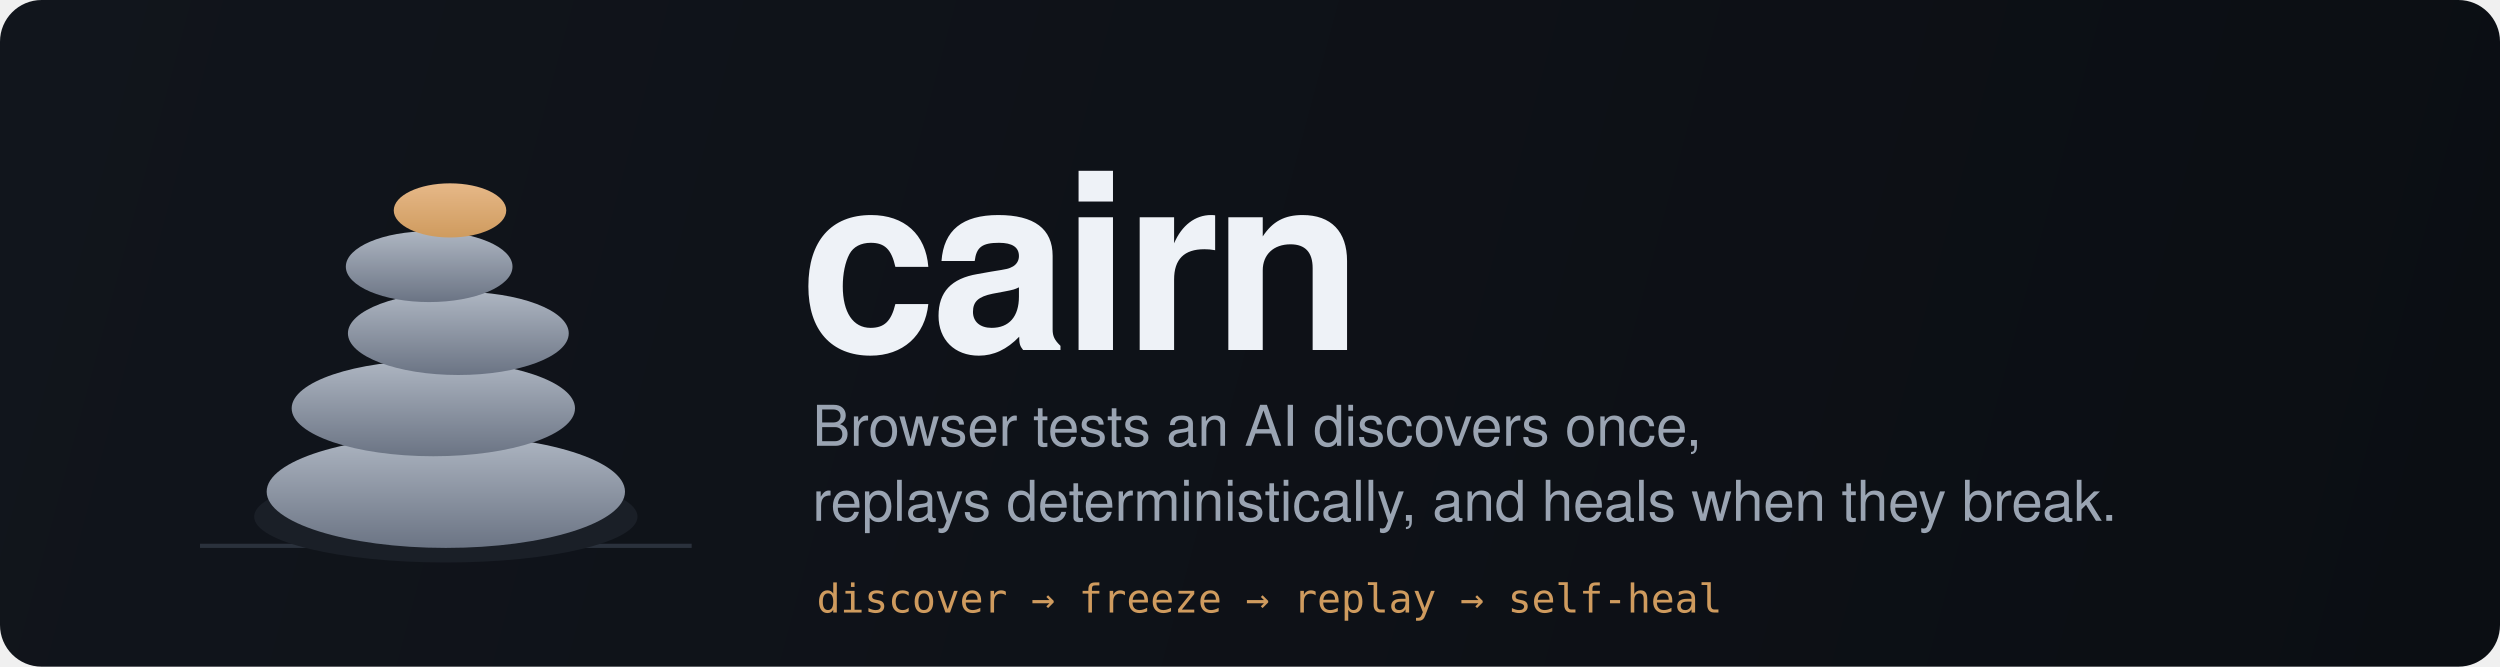
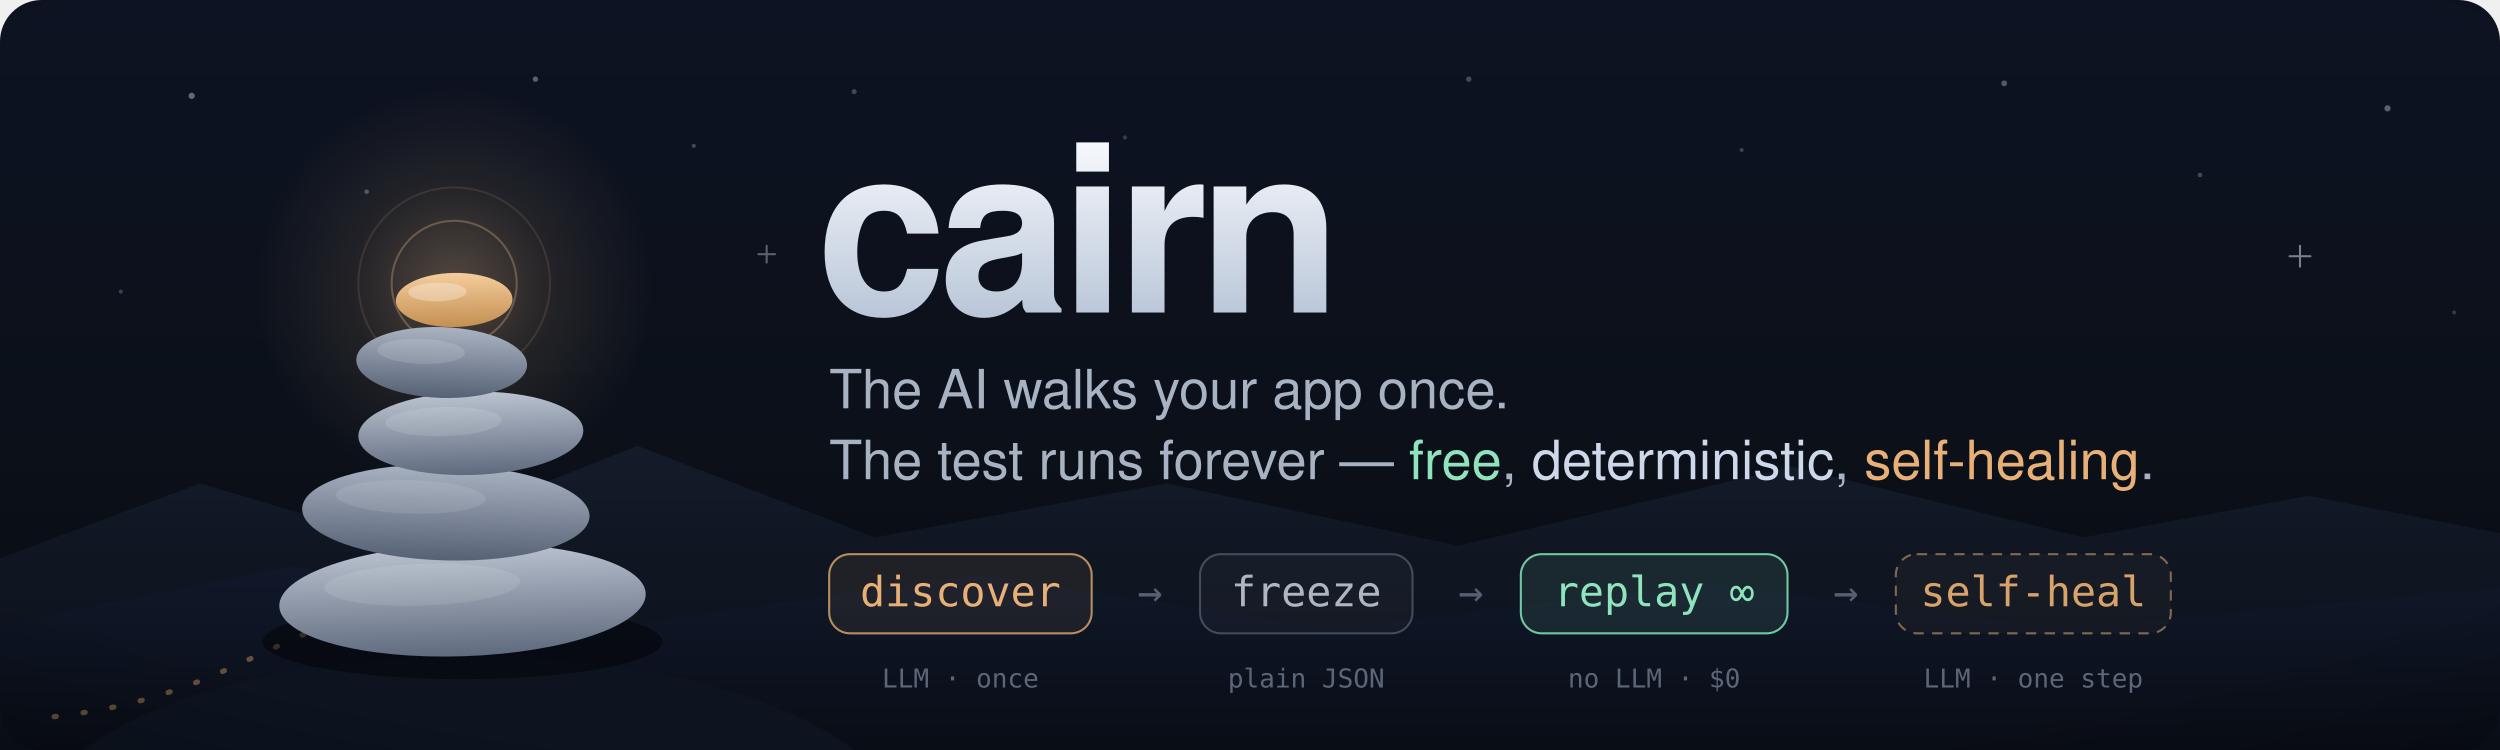
- <svg xmlns="http://www.w3.org/2000/svg" width="1200" height="320" viewBox="0 0 1200 320" fill="none" role="img" aria-label="cairn — browser tests an AI discovers once, replays deterministically, and heals when they break">
+ <svg xmlns="http://www.w3.org/2000/svg" width="1200" height="360" viewBox="0 0 1200 360" fill="none" role="img" aria-label="cairn — the AI walks your app once; the test runs forever: free, deterministic, self-healing. discover, freeze, replay, self-heal.">
  <defs>
-     <linearGradient id="bg" x1="0" y1="0" x2="1200" y2="320" gradientUnits="userSpaceOnUse">
-       <stop offset="0" stop-color="#11151c" />
-       <stop offset="1" stop-color="#0b0e13" />
+     <linearGradient id="bg" x1="0" y1="0" x2="0" y2="360" gradientUnits="userSpaceOnUse">
+       <stop offset="0" stop-color="#0d1322" />
+       <stop offset="0.6" stop-color="#0b1019" />
+       <stop offset="1" stop-color="#080b12" />
    </linearGradient>
-     <linearGradient id="stone" x1="0" y1="0" x2="0" y2="1">
-       <stop offset="0" stop-color="#aeb6c2" />
-       <stop offset="1" stop-color="#6b7484" />
+     <radialGradient id="beacon" cx="0.5" cy="0.5" r="0.5">
+       <stop offset="0" stop-color="#eebd85" stop-opacity="0.32" />
+       <stop offset="0.5" stop-color="#eebd85" stop-opacity="0.10" />
+       <stop offset="1" stop-color="#eebd85" stop-opacity="0" />
+     </radialGradient>
+     <radialGradient id="vig" cx="0.5" cy="0.42" r="0.85">
+       <stop offset="0" stop-color="#000000" stop-opacity="0" />
+       <stop offset="0.72" stop-color="#000000" stop-opacity="0" />
+       <stop offset="1" stop-color="#000000" stop-opacity="0.32" />
+     </radialGradient>
+     <linearGradient id="stoneA" x1="0" y1="0" x2="0" y2="1">
+       <stop offset="0" stop-color="#bcc4d1" />
+       <stop offset="1" stop-color="#5f6a7e" />
+     </linearGradient>
+     <linearGradient id="stoneB" x1="0" y1="0" x2="0" y2="1">
+       <stop offset="0" stop-color="#aab3c2" />
+       <stop offset="1" stop-color="#566175" />
    </linearGradient>
    <linearGradient id="stoneTop" x1="0" y1="0" x2="0" y2="1">
-       <stop offset="0" stop-color="#e6b888" />
-       <stop offset="1" stop-color="#cf9b5e" />
+       <stop offset="0" stop-color="#f4cd9c" />
+       <stop offset="1" stop-color="#c48f52" />
+     </linearGradient>
+     <linearGradient id="ridgeFar" x1="0" y1="0" x2="0" y2="1">
+       <stop offset="0" stop-color="#151d2c" />
+       <stop offset="1" stop-color="#0b1019" />
+     </linearGradient>
+     <linearGradient id="ridgeNear" x1="0" y1="0" x2="0" y2="1">
+       <stop offset="0" stop-color="#10182a" />
+       <stop offset="1" stop-color="#090d15" />
+     </linearGradient>
+     <linearGradient id="mark" x1="0" y1="0" x2="0" y2="1">
+       <stop offset="0" stop-color="#f6f8fc" />
+       <stop offset="1" stop-color="#b9c6d8" />
    </linearGradient>
  </defs>
-   <rect x="0" y="0" width="1200" height="320" rx="20" fill="url(#bg)" />
-   <line x1="96" y1="262" x2="332" y2="262" stroke="#2a313c" stroke-width="2" />
+   <rect x="0" y="0" width="1200" height="360" rx="20" fill="url(#bg)" />
+   <g fill="#9fb0c8">
+     <circle cx="92" cy="46" r="1.5" opacity="0.55" />
+     <circle cx="176" cy="92" r="1.1" opacity="0.4" />
+     <circle cx="257" cy="38" r="1.3" opacity="0.5" />
+     <circle cx="333" cy="70" r="1.0" opacity="0.35" />
+     <circle cx="58" cy="140" r="1.0" opacity="0.3" />
+     <circle cx="410" cy="44" r="1.2" opacity="0.35" />
+     <circle cx="540" cy="66" r="1.0" opacity="0.28" />
+     <circle cx="705" cy="38" r="1.3" opacity="0.35" />
+     <circle cx="836" cy="72" r="1.0" opacity="0.3" />
+     <circle cx="962" cy="40" r="1.4" opacity="0.45" />
+     <circle cx="1056" cy="84" r="1.1" opacity="0.35" />
+     <circle cx="1146" cy="52" r="1.5" opacity="0.5" />
+     <circle cx="1178" cy="150" r="1.0" opacity="0.25" />
+   </g>
+   <g stroke="#cdd9ea" stroke-width="1" stroke-linecap="round">
+     <g opacity="0.55">
+       <line x1="1104" y1="118" x2="1104" y2="128" />
+       <line x1="1099" y1="123" x2="1109" y2="123" />
+     </g>
+     <g opacity="0.4">
+       <line x1="368" y1="118" x2="368" y2="126" />
+       <line x1="364" y1="122" x2="372" y2="122" />
+     </g>
+   </g>
+   <path d="M0 268 L96 232 L190 260 L306 214 L420 258 L560 232 L700 262 L860 224 L1000 258 L1108 238 L1200 256 L1200 360 L0 360 Z" fill="url(#ridgeFar)" opacity="0.85" />
+   <path d="M0 300 L140 272 L300 300 L470 276 L640 302 L820 280 L990 302 L1200 282 L1200 360 L0 360 Z" fill="url(#ridgeNear)" />
+   <path d="M40 360 C 120 300, 330 300, 410 360 Z" fill="#0d1420" />
+   <circle cx="218" cy="138" r="96" fill="url(#beacon)" />
+   <circle cx="218" cy="136" r="30" stroke="#eebd85" stroke-opacity="0.30" fill="none" />
+   <circle cx="218" cy="136" r="46" stroke="#eebd85" stroke-opacity="0.12" fill="none" />
+   <path d="M26 344 C 96 336, 120 312, 168 296" stroke="#cf9b5e" stroke-opacity="0.45" stroke-width="2.5" stroke-linecap="round" stroke-dasharray="1 13" />
  <g>
-     <ellipse cx="214" cy="248" rx="92" ry="22" fill="#1a1f27" />
-     <ellipse cx="214" cy="236" rx="86" ry="27" fill="url(#stone)" />
-     <ellipse cx="208" cy="196" rx="68" ry="23" fill="url(#stone)" />
-     <ellipse cx="220" cy="160" rx="53" ry="20" fill="url(#stone)" />
-     <ellipse cx="206" cy="128" rx="40" ry="17" fill="url(#stone)" />
-     <ellipse cx="216" cy="101" rx="27" ry="13" fill="url(#stoneTop)" />
+     <ellipse cx="222" cy="308" rx="96" ry="18" fill="#000000" opacity="0.45" />
+     <g transform="rotate(-2 222 288)">
+       <ellipse cx="222" cy="288" rx="88" ry="27" fill="url(#stoneA)" />
+       <ellipse cx="203" cy="280" rx="47" ry="10" fill="#ffffff" opacity="0.10" />
+     </g>
+     <g transform="rotate(1.6 214 246)">
+       <ellipse cx="214" cy="246" rx="69" ry="23" fill="url(#stoneB)" />
+       <ellipse cx="197" cy="239" rx="36" ry="8" fill="#ffffff" opacity="0.10" />
+     </g>
+     <g transform="rotate(-1.6 226 208)">
+       <ellipse cx="226" cy="208" rx="54" ry="20" fill="url(#stoneA)" />
+       <ellipse cx="213" cy="202" rx="28" ry="7" fill="#ffffff" opacity="0.12" />
+     </g>
+     <g transform="rotate(2 212 174)">
+       <ellipse cx="212" cy="174" rx="41" ry="17" fill="url(#stoneB)" />
+       <ellipse cx="202" cy="169" rx="21" ry="6" fill="#ffffff" opacity="0.13" />
+     </g>
+     <g transform="rotate(-1 218 144)">
+       <ellipse cx="218" cy="144" rx="28" ry="13" fill="url(#stoneTop)" />
+       <ellipse cx="210" cy="140" rx="14" ry="4.5" fill="#ffffff" opacity="0.30" />
+     </g>
  </g>
-   <text x="384" y="168" font-family="ui-sans-serif, -apple-system, Segoe UI, Helvetica, Arial, sans-serif" font-size="118" font-weight="700" fill="#eef2f7" letter-spacing="-3">cairn</text>
-   <text x="390" y="214" font-family="ui-sans-serif, -apple-system, Segoe UI, Helvetica, Arial, sans-serif" font-size="27" font-weight="500" fill="#9aa4b2">Browser tests an AI discovers once,</text>
-   <text x="390" y="250" font-family="ui-sans-serif, -apple-system, Segoe UI, Helvetica, Arial, sans-serif" font-size="27" font-weight="500" fill="#9aa4b2">replays deterministically, and heals when they break.</text>
-   <text x="392" y="294" font-family="ui-monospace, SFMono-Regular, Menlo, monospace" font-size="19" fill="#cf9b5e">discover → freeze → replay → self-heal</text>
+   <text x="392" y="150" font-family="ui-sans-serif, -apple-system, Segoe UI, Helvetica, Arial, sans-serif" font-size="112" font-weight="700" fill="url(#mark)" letter-spacing="-4">cairn</text>
+   <text x="398" y="196" font-family="ui-sans-serif, -apple-system, Segoe UI, Helvetica, Arial, sans-serif" font-size="26" font-weight="500" fill="#a7b2c2">The AI walks your app once.</text>
+   <text x="398" y="230" font-family="ui-sans-serif, -apple-system, Segoe UI, Helvetica, Arial, sans-serif" font-size="26" font-weight="500" fill="#a7b2c2">The test runs forever — <tspan fill="#8fe3bd">free</tspan>, <tspan fill="#cdd9ea">deterministic</tspan>, <tspan fill="#e8b077">self-healing</tspan>.</text>
+   <g font-family="ui-monospace, SFMono-Regular, Menlo, monospace">
+     <rect x="398" y="266" width="126" height="38" rx="10" stroke="#e0aa6e" stroke-opacity="0.8" fill="#e0aa6e" fill-opacity="0.08" />
+     <text x="461" y="291" font-size="20" fill="#e8b077" text-anchor="middle">discover</text>
+     <text x="461" y="330" font-size="12.5" fill="#5b6678" text-anchor="middle">LLM · once</text>
+     <text x="546" y="291" font-size="20" fill="#566072">→</text>
+     <rect x="576" y="266" width="102" height="38" rx="10" stroke="#7e8a9c" stroke-opacity="0.45" fill="#ffffff" fill-opacity="0.03" />
+     <text x="627" y="291" font-size="20" fill="#aeb6c2" text-anchor="middle">freeze</text>
+     <text x="627" y="330" font-size="12.5" fill="#5b6678" text-anchor="middle">plain JSON</text>
+     <text x="700" y="291" font-size="20" fill="#566072">→</text>
+     <rect x="730" y="266" width="128" height="38" rx="10" stroke="#7ddab0" stroke-opacity="0.9" fill="#7ddab0" fill-opacity="0.10" />
+     <text x="794" y="291" font-size="20" fill="#8fe3bd" text-anchor="middle">replay ∞</text>
+     <text x="794" y="330" font-size="12.5" fill="#5b6678" text-anchor="middle">no LLM · $0</text>
+     <text x="880" y="291" font-size="20" fill="#566072">→</text>
+     <rect x="910" y="266" width="132" height="38" rx="10" stroke="#e0aa6e" stroke-opacity="0.55" stroke-dasharray="5 4" fill="#e0aa6e" fill-opacity="0.04" />
+     <text x="976" y="291" font-size="20" fill="#d8a26b" text-anchor="middle">self-heal</text>
+     <text x="976" y="330" font-size="12.5" fill="#5b6678" text-anchor="middle">LLM · one step</text>
+   </g>
+   <rect x="0" y="0" width="1200" height="360" rx="20" fill="url(#vig)" />
</svg>
